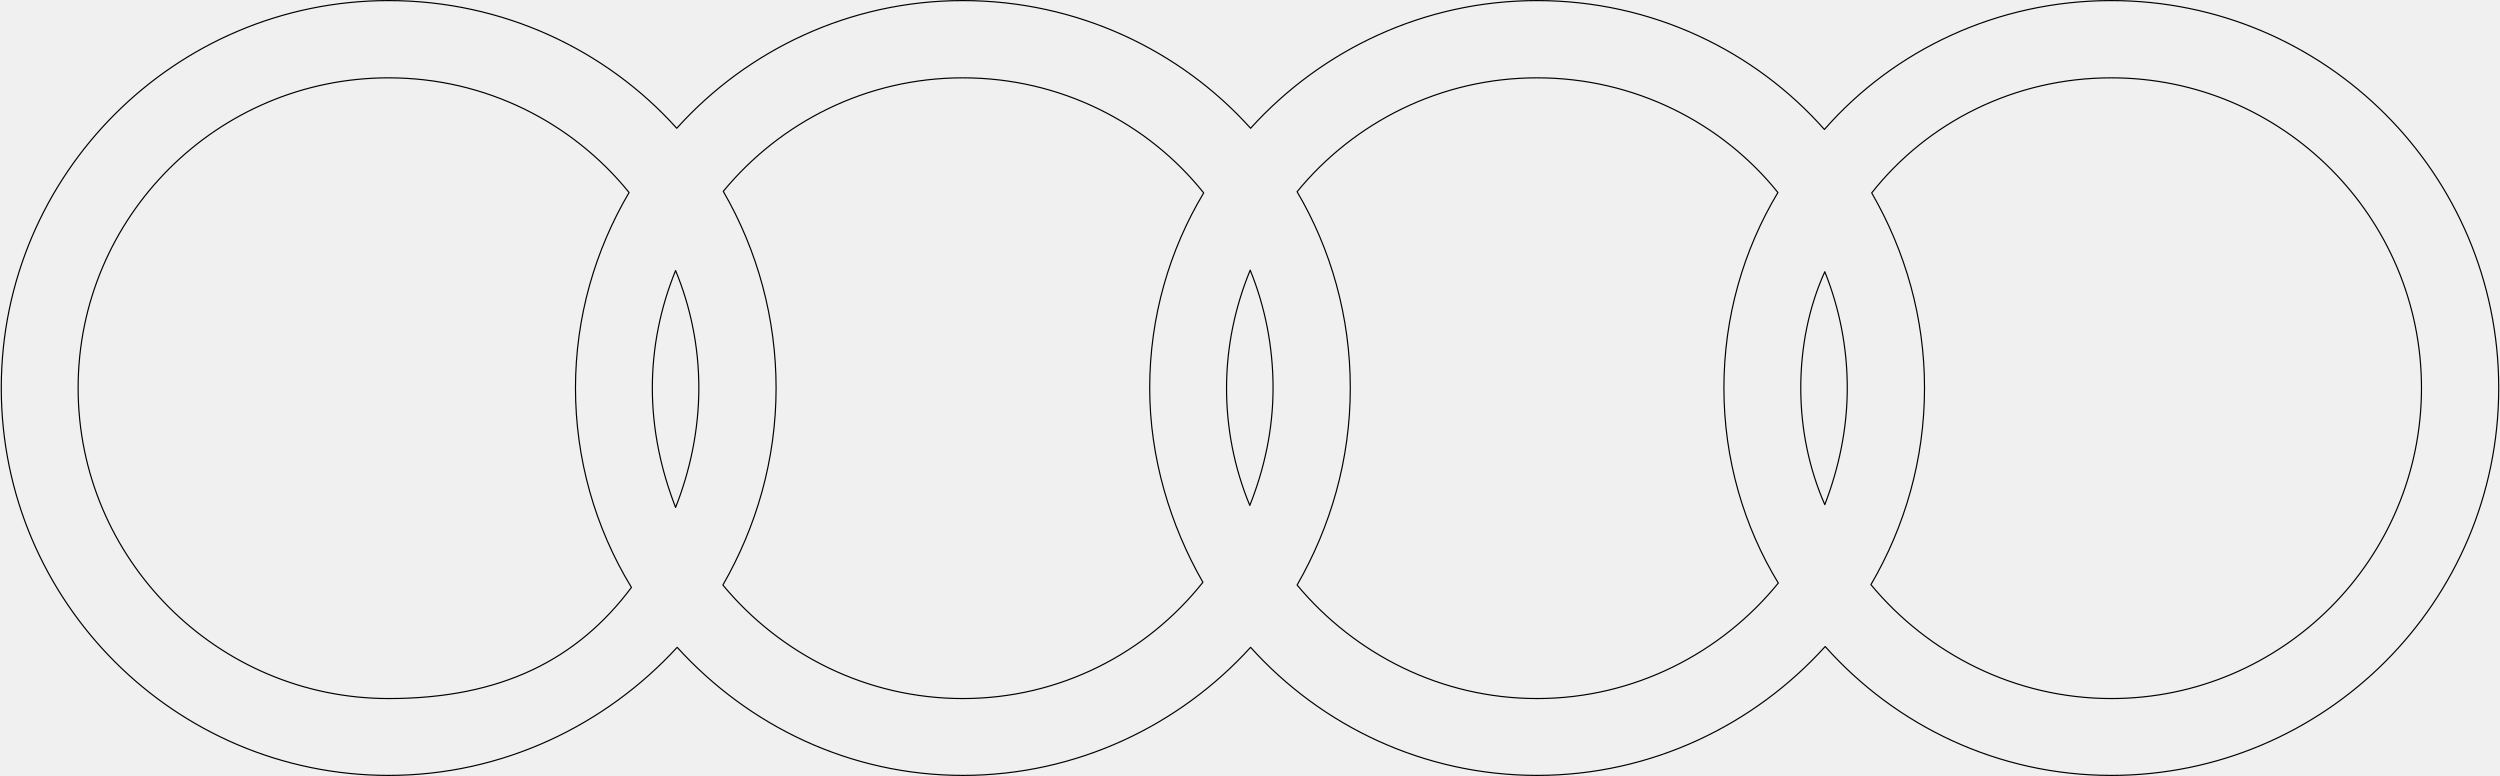
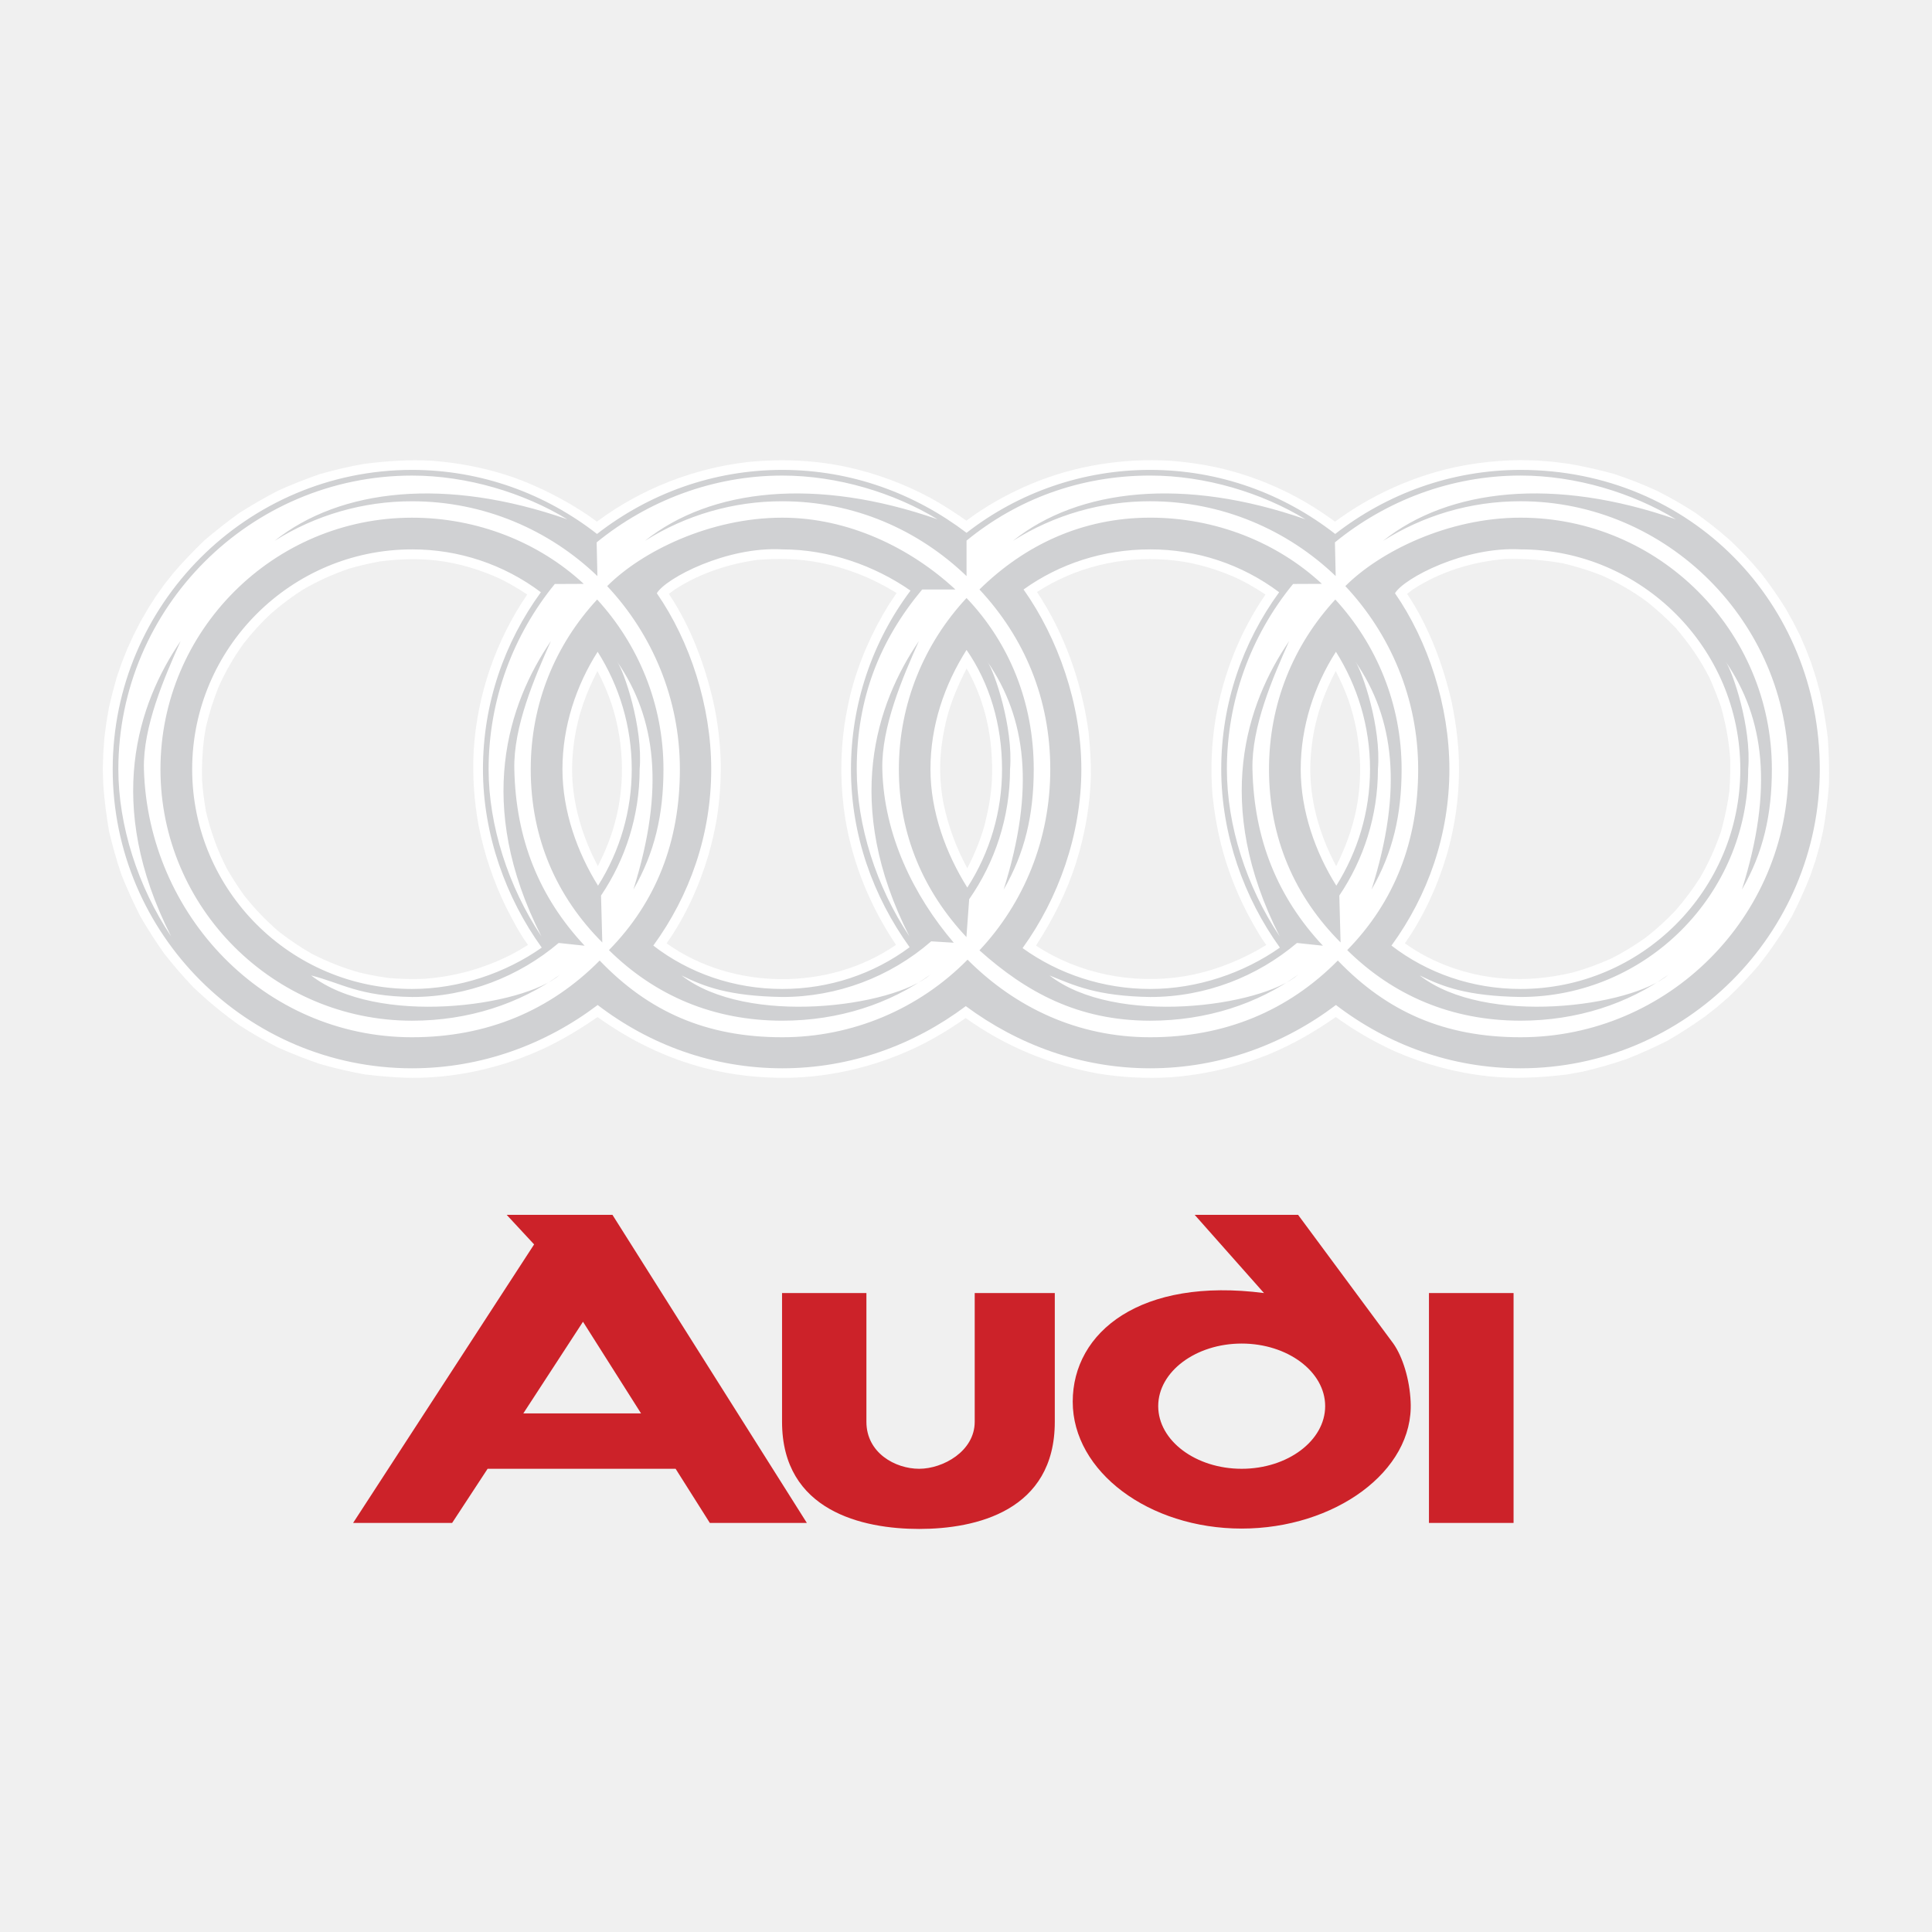
- <svg xmlns="http://www.w3.org/2000/svg" width="2500" height="776" viewBox="0 0 456.481 141.769">
-   <path d="M228.276 49.356c2.737 6.696 4.177 14.04 4.177 21.528 0 7.561-1.584 14.761-4.249 21.457a55.91 55.91 0 0 1-4.249-21.457c.001-7.56 1.585-14.904 4.321-21.528zm-8.496-14.112c-10.224-12.816-26.208-21.024-43.992-21.024-17.568 0-33.336 8.064-43.776 20.736a71.687 71.687 0 0 1 9.648 35.928c0 13.104-3.6 25.345-9.72 36 10.512 12.673 26.28 20.736 43.848 20.736 17.712 0 33.552-8.279 43.848-21.24-5.976-10.439-9.72-22.752-9.72-35.496 0-12.96 3.6-25.2 9.864-35.64zm-104.544 72.072c-9.864 13.176-23.76 20.304-44.352 20.304-31.32 0-56.736-25.488-56.736-56.736S39.564 14.22 70.884 14.22c17.712 0 33.552 8.136 43.92 20.952-6.192 10.512-9.792 22.752-9.792 35.712a69.966 69.966 0 0 0 10.224 36.432zM123.3 92.7c2.592-6.552 4.248-14.04 4.248-21.816 0-7.56-1.512-14.832-4.248-21.456-2.736 6.696-4.248 13.968-4.248 21.456 0 7.633 1.584 14.976 4.248 21.816zm201.457 13.824c-6.265-10.296-9.937-22.608-9.937-35.641 0-13.032 3.601-25.272 9.864-35.712-10.224-12.744-26.208-20.952-43.992-20.952-17.64 0-33.479 8.136-43.848 20.808 6.192 10.512 9.72 22.824 9.72 35.856 0 13.104-3.6 25.345-9.72 36 10.584 12.673 26.352 20.736 43.848 20.736 17.785.001 33.697-8.35 44.065-21.095zm8.567 11.592c12.889 14.472 31.536 23.544 52.272 23.544 39.024 0 70.776-31.752 70.776-70.776S424.691.108 385.596.108c-20.808 0-39.672 9-52.416 23.544C320.436 9.252 301.644.108 280.692.108c-20.664 0-39.384 9-52.344 23.328C215.532 9.18 196.668.108 175.788.108c-20.664 0-39.384 9-52.272 23.328C110.628 9.108 91.764.108 70.884.108 31.86.108.108 31.86.108 70.884S31.86 141.66 70.884 141.66c20.808 0 39.6-9.144 52.704-23.399 13.104 14.399 31.608 23.399 52.2 23.399 20.808 0 39.6-9.144 52.56-23.399 12.96 14.399 31.68 23.399 52.344 23.399 20.88 0 39.672-9.216 52.632-23.544zm-.071-68.472c-2.88 6.336-4.393 13.68-4.393 21.24 0 7.633 1.584 14.904 4.393 21.312 2.592-6.768 4.104-13.896 4.104-21.312a56.909 56.909 0 0 0-4.104-21.24zm8.424 57.168c10.512 12.672 26.352 20.808 43.92 20.808 31.248 0 56.664-25.488 56.664-56.736S416.845 14.22 385.597 14.22c-17.712 0-33.624 8.136-43.776 21.024 6.192 10.729 9.648 22.824 9.648 35.64 0 13.104-3.6 25.345-9.792 35.928z" fill="none" stroke="#000" stroke-width=".216" stroke-linecap="round" stroke-linejoin="round" stroke-miterlimit="2.613" />
+ <svg xmlns="http://www.w3.org/2000/svg" width="800px" height="800px" viewBox="0 0 192.756 192.756">
+   <g fill-rule="evenodd" clip-rule="evenodd">
+     <path fill="#ffffff" opacity="0" d="M0 0h192.756v192.756H0V0z" />
+     <path d="M151.009 129.008v22.936h-8.442v-22.936h8.442zm-27.126 5.039c4.577 0 8.329 2.802 8.329 6.24 0 3.452-3.752 6.254-8.329 6.254s-8.328-2.802-8.328-6.254c0-3.438 3.751-6.24 8.328-6.24zm2.226-5.039l-6.916-7.804h10.317l9.504 12.843c.926 1.313 1.626 3.552 1.726 5.803.339 6.94-7.59 12.656-16.857 12.656s-16.857-5.69-16.857-12.656c-.001-6.978 6.802-12.431 19.083-10.842zm-39.667 12.844c0 3.113 2.888 4.689 5.264 4.689 2.376 0 5.541-1.751 5.541-4.689v-12.844h7.99v12.844c0 8.903-7.878 10.691-13.531 10.691-5.64 0-13.681-1.788-13.681-10.691v-12.844h8.417v12.844zm-25.338-20.648L80.5 151.943h-9.68l-3.414-5.402H48.649l-3.54 5.402H35.23l18.058-27.788-2.737-2.951h10.553zm2.852 19.809H52.213l5.953-9.142 5.79 9.142z" fill="#cc2229" />
+     <path d="M149.982 97.618c2.376.188 4.602-.051 6.928-.588a27.719 27.719 0 0 0 3.852-1.401 26.115 26.115 0 0 0 3.452-2.101 26.57 26.57 0 0 0 2.977-2.714 27.33 27.33 0 0 0 2.413-3.226c.875-1.489 1.538-2.989 2.102-4.627.375-1.363.662-2.688.838-4.077.075-1.087.1-2.139.075-3.214-.125-1.788-.438-3.426-.913-5.151a39.54 39.54 0 0 0-1.127-2.852c-.937-1.851-2.037-3.439-3.388-5.015a27.994 27.994 0 0 0-2.977-2.702 24.546 24.546 0 0 0-4.377-2.527 28.242 28.242 0 0 0-3.926-1.225 28.427 28.427 0 0 0-5.741-.425c-3.227.262-6.466 1.25-9.192 3.026-.187.137-.399.312-.587.449 2.151 3.24 3.576 7.016 4.439 10.78.25 1.213.45 2.428.575 3.652.412 3.888.025 7.828-1.051 11.58-.913 3.089-2.326 6.215-4.189 8.854 2.826 2.029 6.366 3.253 9.817 3.504zM134.513 69.78a23.612 23.612 0 0 0-1.25-2.826c-1.126 2.126-1.938 4.389-2.302 6.778-.199 1.362-.287 2.739-.199 4.127.187 2.964 1.139 5.939 2.551 8.554.9-1.813 1.576-3.603 1.988-5.59.688-3.402.475-7.004-.552-10.331l-.236-.712zM118.08 97.419c2.639-.438 5.016-1.327 7.354-2.603l.899-.537c-.5-.676-.938-1.451-1.351-2.177a32.134 32.134 0 0 1-3.177-7.928 34.409 34.409 0 0 1-.838-4.914 31.32 31.32 0 0 1 .301-7.492c.763-4.489 2.427-8.703 4.988-12.455-1.087-.713-2.213-1.376-3.413-1.876-2.038-.851-4.189-1.426-6.402-1.589-4.603-.35-9.104.713-12.981 3.215 2.751 4.139 4.452 8.991 5.14 13.906.15 1.488.25 2.901.238 4.401-.075 2.94-.575 5.804-1.451 8.617-.938 2.989-2.326 5.729-4.026 8.354 4.302 2.827 9.629 3.878 14.719 3.078zM97.782 69.593a18.85 18.85 0 0 0-1.337-2.901c-.799 1.538-1.488 3.126-1.938 4.79-.438 1.712-.712 3.477-.712 5.252.012 1.126.112 2.264.325 3.364a23.577 23.577 0 0 0 2.389 6.528c.699-1.364 1.3-2.789 1.712-4.265.375-1.489.651-2.927.739-4.452.087-2.077-.063-4.152-.539-6.166-.162-.713-.4-1.462-.639-2.15zm-12.928-.35c.812-3.189 2.113-6.14 3.838-8.942l.664-.987.1-.15c-2.39-1.476-4.953-2.501-7.716-3.039-2.001-.388-4.177-.426-6.204-.263-2.825.401-5.515 1.277-7.94 2.777-.288.188-.601.4-.863.612 2.165 3.24 3.576 7.016 4.44 10.78a32.57 32.57 0 0 1 .738 6.104 33.206 33.206 0 0 1-.4 5.564 35.253 35.253 0 0 1-.814 3.564c-.912 3.089-2.326 6.215-4.189 8.854 6.59 4.716 16.22 4.765 22.886.15-2.551-3.814-4.29-8.004-5.052-12.531a31.427 31.427 0 0 1-.087-9.442c.16-1.026.36-2.038.599-3.051zm-24.125.199a22.635 22.635 0 0 0-1.125-2.488c-1.113 2.126-1.927 4.389-2.289 6.778-.201 1.362-.289 2.739-.201 4.127.189 2.964 1.139 5.939 2.539 8.554.676-1.363 1.251-2.701 1.651-4.177 1.176-4.09.951-8.803-.575-12.794zM47.748 82.361a32.16 32.16 0 0 1-.487-7.516 31.181 31.181 0 0 1 5.34-15.532c-1.076-.713-2.214-1.376-3.402-1.876-2.051-.851-4.202-1.426-6.403-1.589-1.638-.125-3.264-.036-4.89.163a31.602 31.602 0 0 0-3.039.713 24.933 24.933 0 0 0-4.639 2.101 26.277 26.277 0 0 0-3.214 2.413 25.585 25.585 0 0 0-2.714 2.978 23.81 23.81 0 0 0-2.514 4.377 27.617 27.617 0 0 0-1.238 3.926l-.175 1.038a26.969 26.969 0 0 0-.212 4.252c.063 1.063.212 2.101.388 3.151.488 2.051 1.139 3.877 2.114 5.753a32.59 32.59 0 0 0 1.639 2.55c1.05 1.352 2.176 2.514 3.464 3.64a28.623 28.623 0 0 0 3.352 2.264c1.538.776 3.088 1.4 4.752 1.863 1 .237 2.051.438 3.076.562 1.15.075 2.263.125 3.401.062a22.598 22.598 0 0 0 8.73-2.451l.712-.388.888-.537c-.838-1.151-1.539-2.501-2.189-3.777a33.155 33.155 0 0 1-2.74-8.14zm122.356 19.058a46.036 46.036 0 0 1-3.739 2.414 47.953 47.953 0 0 1-4.102 1.838c-1.439.488-2.89.913-4.378 1.251l-1.513.275c-2.651.325-5.315.463-7.967.175a31.769 31.769 0 0 1-9.229-2.476 34.176 34.176 0 0 1-5.903-3.427c-2.063 1.438-4.19 2.677-6.515 3.652a32.514 32.514 0 0 1-10.018 2.362 32.862 32.862 0 0 1-7.191-.375c-4.765-.862-9.253-2.713-13.205-5.539-1.688 1.188-3.452 2.251-5.34 3.113-3.901 1.776-8.029 2.752-12.318 2.852-2.826.037-5.628-.263-8.38-.975-3.876-1.014-7.416-2.739-10.691-5.091-1.727 1.2-3.465 2.251-5.353 3.139-3.915 1.813-8.191 2.839-12.506 2.927-1.801.025-3.564-.125-5.34-.338a45.403 45.403 0 0 1-4.478-1.038 48.893 48.893 0 0 1-4.202-1.65 43.473 43.473 0 0 1-3.864-2.227 41.354 41.354 0 0 1-4.565-3.764 46.635 46.635 0 0 1-2.913-3.364 47.3 47.3 0 0 1-2.401-3.739 52.721 52.721 0 0 1-1.863-4.103 47.177 47.177 0 0 1-1.25-4.376 47.868 47.868 0 0 1-.575-4.615l-.05-1.576.05-1.588.112-1.563.201-1.539.262-1.513.363-1.501.4-1.45.487-1.425.563-1.413.625-1.363.675-1.326.75-1.301.788-1.239.863-1.212.913-1.15c.975-1.137 2-2.2 3.063-3.227a53.523 53.523 0 0 1 3.502-2.751 51.474 51.474 0 0 1 3.864-2.227 49.655 49.655 0 0 1 4.202-1.664c1.477-.413 2.964-.776 4.478-1.024 2.214-.276 4.439-.426 6.666-.3 2.826.212 5.577.762 8.229 1.688a34.166 34.166 0 0 1 7.316 3.727l.512.363.413.3c4.415-3.289 9.705-5.351 15.183-5.965 3.276-.312 6.59-.176 9.816.525a32.144 32.144 0 0 1 8.266 3.064c1.251.689 2.439 1.464 3.602 2.276 1.964-1.476 4.165-2.701 6.429-3.651 4.339-1.839 9.179-2.602 13.894-2.326 1.514.112 3.052.325 4.527.637a30.964 30.964 0 0 1 9.954 4.09c.663.424 1.351.888 1.976 1.35a31.807 31.807 0 0 1 10.093-4.964c2.751-.788 5.54-1.138 8.404-1.176l1.625.038 1.613.126 1.575.2a46.96 46.96 0 0 1 4.553 1.024 40.83 40.83 0 0 1 4.239 1.664 39.67 39.67 0 0 1 3.877 2.227c1.2.862 2.351 1.762 3.464 2.751a38.5 38.5 0 0 1 3.015 3.202 39.825 39.825 0 0 1 2.525 3.626l.726 1.301.676 1.326.587 1.363.538 1.4.463 1.438.399 1.45c.338 1.515.601 3.002.788 4.553.112 1.576.149 3.151.112 4.727a43.867 43.867 0 0 1-.588 4.615l-.35 1.501-.412 1.451-.488 1.424a43.034 43.034 0 0 1-1.851 4.103 39.827 39.827 0 0 1-3.326 4.902 41.903 41.903 0 0 1-3.064 3.226l-1.126.964-1.162.911z" fill="#ffffff" />
+     <path d="M60.091 94.029c-4.552-4.553-7.14-10.38-7.14-17.284 0-6.578 2.463-12.431 6.627-16.932 4.09 4.464 6.616 10.417 6.616 16.932 0 4.527-.875 8.342-3.002 12.005 3.165-10.054 2.251-17.133-1.625-22.748.7.988 2.601 6.528 2.251 10.742 0 4.665-1.426 9.005-3.853 12.606l.126 4.679zM181.56 76.746c0 16.446-13.419 29.838-29.852 29.838-6.878 0-13.231-2.339-18.421-6.314-5.201 3.927-11.593 6.314-18.533 6.314-6.854 0-13.182-2.339-18.396-6.202-5.215 3.902-11.504 6.202-18.308 6.202-6.878 0-13.23-2.339-18.421-6.314-5.19 3.927-11.593 6.314-18.521 6.314-16.446 0-29.864-13.393-29.864-29.838s13.418-29.864 29.864-29.864c6.928 0 13.331 2.39 18.457 6.391 5.141-4.001 11.556-6.391 18.485-6.391 6.928 0 13.244 2.376 18.383 6.278a29.762 29.762 0 0 1 18.321-6.278c6.94 0 13.332 2.39 18.459 6.391 5.151-4.001 11.567-6.391 18.495-6.391 17.058 0 29.852 13.382 29.852 29.864zm-29.852-26.737c-5.053 0-9.704 1.438-13.719 3.952 6.565-5.241 17.107-6.378 29.214-2.151-4.364-2.651-9.992-4.364-15.495-4.364-6.991 0-13.469 2.538-18.521 6.665l.075 3.364c-4.815-4.614-11.343-7.465-18.509-7.465a25.55 25.55 0 0 0-13.694 3.952c6.542-5.241 17.097-6.378 29.189-2.151-4.365-2.651-9.98-4.364-15.495-4.364-6.967 0-13.268 2.351-18.321 6.49v3.539c-4.801-4.614-11.217-7.465-18.383-7.465a25.586 25.586 0 0 0-13.706 3.952c6.552-5.241 17.095-6.378 29.2-2.151-4.365-2.651-9.979-4.364-15.494-4.364-6.979 0-13.456 2.538-18.521 6.665l.076 3.364c-4.802-4.614-11.331-7.465-18.496-7.465a25.656 25.656 0 0 0-13.718 3.952c6.565-5.241 17.107-6.378 29.212-2.151-4.364-2.651-9.992-4.364-15.494-4.364-16.133 0-29.301 13.181-29.301 29.3 0 5.603 1.95 11.73 5.264 16.67-6.69-13.193-3.314-23.223.952-29.463-1.639 3.664-3.777 8.566-3.664 12.793.413 14.545 12.03 26.738 26.75 26.738 7.465 0 13.768-2.651 18.721-7.654 4.902 5.115 10.643 7.654 18.221 7.654a25.92 25.92 0 0 0 18.482-7.741c4.767 4.777 10.981 7.741 18.222 7.741 7.479 0 13.77-2.651 18.721-7.654 4.915 5.115 10.643 7.654 18.233 7.654 14.72 0 26.725-12.018 26.725-26.738-.001-14.622-12.106-26.74-26.726-26.74zM92.906 93.917A22.637 22.637 0 0 1 78.05 99.47c-5.365-.089-7.767-1.026-10.055-2.151 6.553 5.102 21.11 3.126 24.823-.076-4.051 2.914-9.142 4.591-14.769 4.591-6.904 0-12.719-2.526-17.295-7.041 4.702-4.79 7.078-10.805 7.078-18.046 0-7.041-2.763-13.48-7.253-18.27 3.439-3.452 10.242-6.828 17.471-6.828 6.578 0 12.768 2.989 17.271 7.165h-3.315c-4.239 5.077-6.529 10.843-6.529 17.933 0 5.603 1.951 11.73 5.253 16.67-6.69-13.193-3.302-23.223.951-29.463-1.639 3.664-3.752 8.579-3.652 12.793.151 6.541 3.114 12.606 7.128 17.308l-2.251-.138zm3.514-.425c-4.227-4.502-6.74-10.168-6.74-16.746 0-6.578 2.563-12.593 6.752-17.083 4.265 4.477 6.704 10.417 6.704 17.083 0 4.527-.876 8.342-3.002 12.005 3.164-10.054 2.25-17.133-1.626-22.748.701.988 2.602 6.528 2.264 10.742 0 4.803-1.513 9.292-4.077 12.969l-.275 3.778zm1.301 1.324c4.428-4.727 7.065-11.042 7.065-18.071 0-7.041-2.575-13.118-7.065-17.933 4.502-4.426 10.255-7.165 17.033-7.165 6.541 0 12.668 2.463 17.133 6.603l-2.876.013a29.103 29.103 0 0 0-6.604 18.483c0 5.603 1.951 11.73 5.265 16.67-6.69-13.193-3.313-23.223.951-29.463-1.639 3.664-3.766 8.554-3.665 12.793.15 7.003 2.502 12.769 7.028 17.608l-2.588-.274c-3.952 3.34-9.079 5.391-14.645 5.391-5.365-.089-7.554-1.151-10.042-2.151 6.54 5.102 21.097 3.126 24.811-.076-4.052 2.914-9.142 4.591-14.769 4.591-7.215-.002-12.392-2.866-17.032-7.019zm4.302-.224c3.576 2.576 8.028 4.077 12.73 4.077 4.715 0 9.329-1.589 12.943-4.127-3.564-4.94-5.853-11.255-5.853-17.796 0-6.565 2.139-12.655 5.777-17.658a21.351 21.351 0 0 0-12.868-4.276c-4.702 0-9.055 1.438-12.631 4.001 3.438 4.853 5.765 11.468 5.765 17.933.002 6.541-2.299 12.906-5.863 17.846zm-5.514-6.04a21.72 21.72 0 0 0 3.464-11.806c0-4.427-1.227-8.566-3.54-11.905-2.226 3.514-3.601 7.566-3.601 11.905 0 4.252 1.55 8.416 3.677 11.806zm-5.754 5.952c-3.651-5.077-5.853-11.18-5.853-17.758a29.677 29.677 0 0 1 5.94-17.82c-3.577-2.489-8.141-4.114-12.78-4.114-5.566-.313-11.643 2.876-12.531 4.376 3.302 4.765 5.427 11.242 5.427 17.558 0 6.528-2.125 12.582-5.778 17.595 3.565 2.752 8.042 4.328 12.869 4.328 4.715 0 9.118-1.501 12.706-4.165zm-32.427-.15l-2.589-.274c-3.952 3.34-9.066 5.391-14.631 5.391-5.365-.089-6.955-1.364-10.068-2.151 6.555 5.102 21.11 3.126 24.837-.076-4.064 2.914-9.154 4.591-14.769 4.591-13.806 0-25.099-11.268-25.099-25.087 0-13.819 11.28-25.098 25.099-25.098 6.54 0 12.668 2.463 17.133 6.603l-2.889.013c-4.114 5.039-6.603 11.492-6.603 18.483 0 5.603 1.963 11.73 5.265 16.67-6.69-13.193-3.301-23.223.951-29.463-1.638 3.664-3.752 8.554-3.651 12.793.148 7 2.487 12.765 7.014 17.605zm1.338-5.99a21.695 21.695 0 0 0 3.363-11.619c0-4.276-1.237-8.29-3.401-11.718-2.138 3.352-3.513 7.442-3.513 11.718 0 4.19 1.487 8.317 3.551 11.619zm-5.615 6.178c-3.564-4.94-5.866-11.255-5.866-17.796 0-6.565 2.14-12.655 5.778-17.658a21.31 21.31 0 0 0-12.855-4.276c-12.081 0-21.935 9.854-21.935 21.934 0 12.082 9.854 21.923 21.935 21.923 4.703 0 9.33-1.589 12.943-4.127zm79.699-.513c-4.552-4.553-7.141-10.38-7.141-17.284 0-6.578 2.464-12.431 6.615-16.932 4.102 4.464 6.615 10.417 6.615 16.932 0 4.527-.874 8.342-3.001 12.005 3.177-10.054 2.251-17.133-1.613-22.748.688.988 2.602 6.528 2.251 10.742 0 4.665-1.425 9.005-3.852 12.606l.126 4.679zm.662.763c4.69-4.79 7.079-10.805 7.079-18.046 0-7.041-2.765-13.48-7.267-18.27 3.452-3.452 10.243-6.828 17.483-6.828 13.807 0 25.073 11.279 25.073 25.098 0 4.527-.862 8.342-2.988 12.005 3.164-10.054 2.238-17.133-1.625-22.748.688.988 2.601 6.528 2.25 10.742 0 12.518-10.204 22.724-22.71 22.724-5.365-.089-7.766-1.026-10.067-2.151 6.554 5.102 21.109 3.126 24.824-.076-4.052 2.914-9.142 4.591-14.757 4.591-6.902 0-12.718-2.526-17.295-7.041zm4.415-.451c3.576 2.752 8.053 4.328 12.881 4.328 12.067 0 21.923-9.842 21.923-21.923 0-12.08-9.855-21.934-21.923-21.934-5.565-.313-11.643 2.876-12.53 4.376 3.301 4.765 5.428 11.242 5.428 17.558-.001 6.527-2.127 12.581-5.779 17.595zm-5.502-5.977c2.125-3.389 3.363-7.366 3.363-11.619 0-4.276-1.25-8.29-3.401-11.718-2.151 3.352-3.515 7.442-3.515 11.718 0 4.19 1.477 8.317 3.553 11.619z" fill="#d0d1d3" />
+   </g>
</svg>
